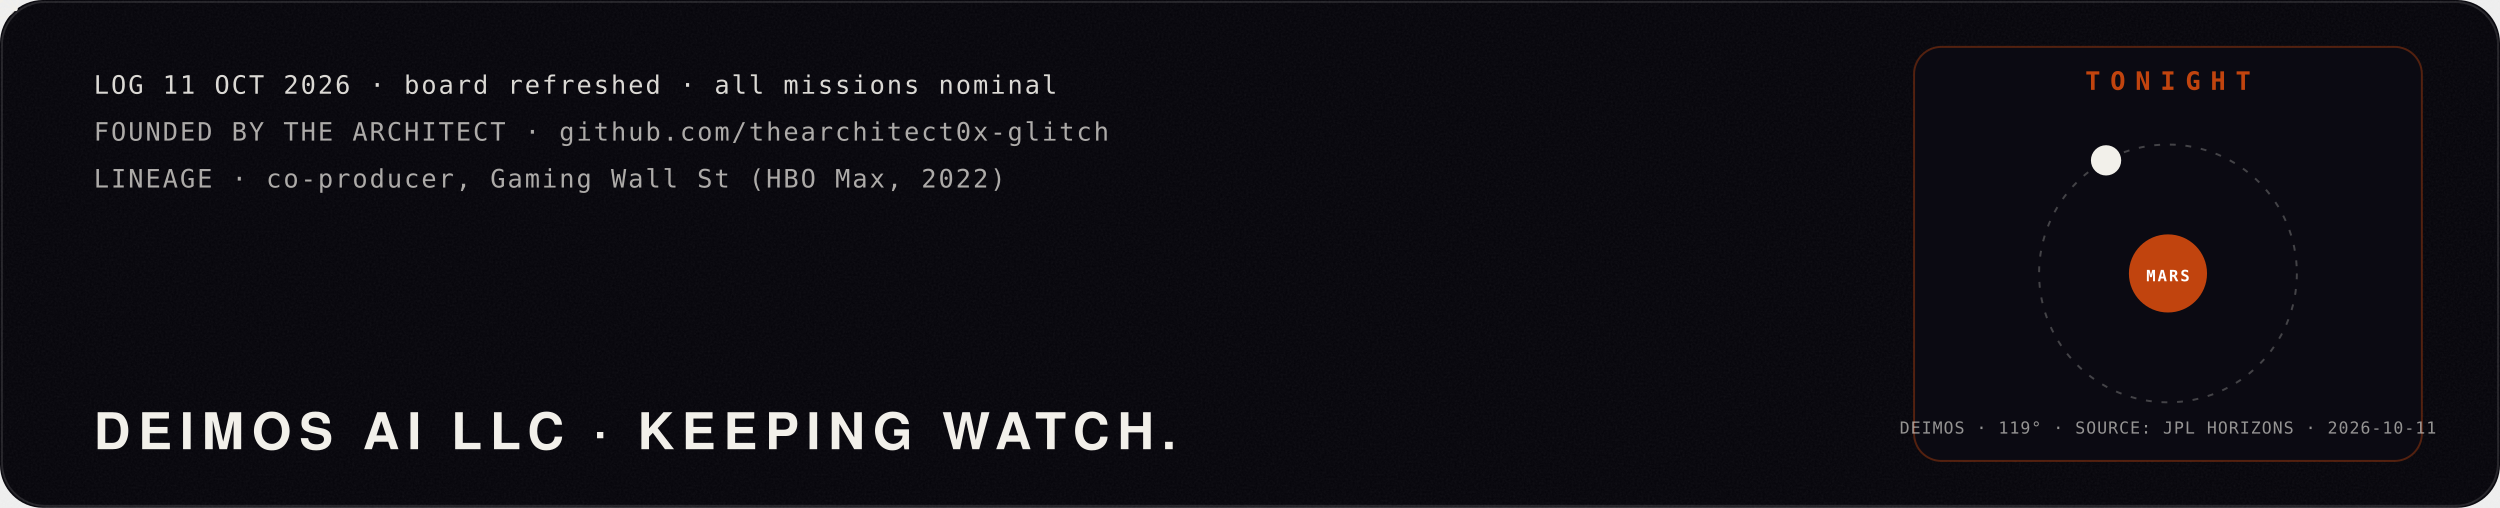
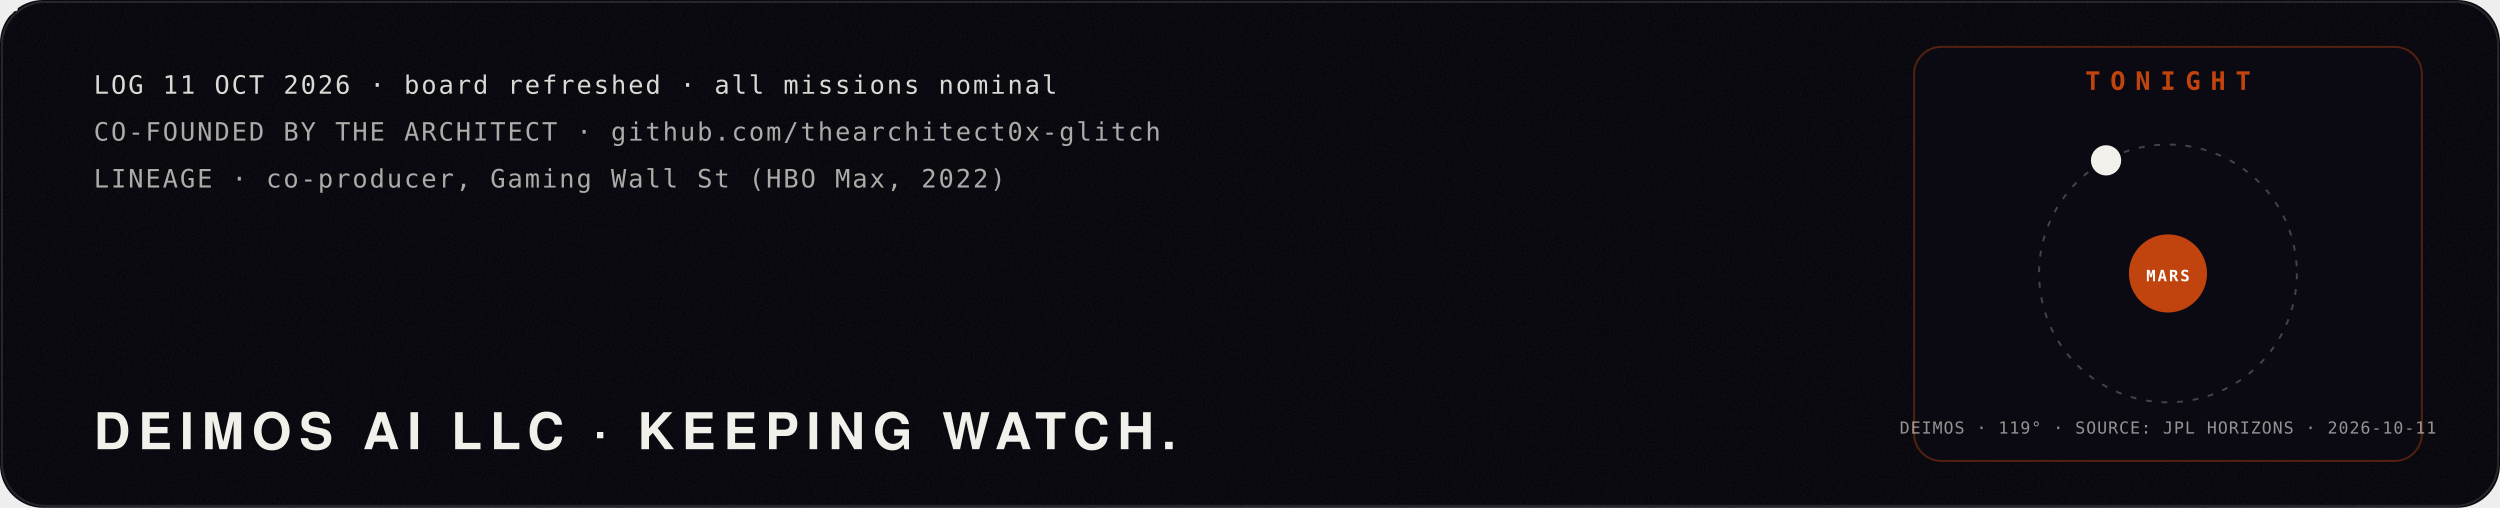
- <svg xmlns="http://www.w3.org/2000/svg" viewBox="0 0 1280 260" width="1280" height="260" role="img" aria-label="Mission log: Deimos AI LLC, founded by the Architect. Tonight: the moon Deimos at its real position around Mars, from NASA JPL Horizons.">
+ <svg xmlns="http://www.w3.org/2000/svg" viewBox="0 0 1280 260" width="1280" height="260" role="img" aria-label="Mission log: Deimos AI LLC, co-founded by the Architect. Tonight: the moon Deimos at its real position around Mars, from NASA JPL Horizons.">
  <defs>
    <filter id="glow" x="-40%" y="-40%" width="180%" height="180%">
      <feGaussianBlur stdDeviation="4" result="b" />
      <feMerge>
        <feMergeNode in="b" />
        <feMergeNode in="SourceGraphic" />
      </feMerge>
    </filter>
    <filter id="soft" x="-60%" y="-60%" width="220%" height="220%">
      <feGaussianBlur stdDeviation="22" />
    </filter>
    <filter id="grain" x="0" y="0" width="100%" height="100%">
      <feTurbulence type="fractalNoise" baseFrequency=".9" numOctaves="2" seed="4" />
      <feColorMatrix type="saturate" values="0" />
      <feComponentTransfer>
        <feFuncA type="table" tableValues="0 .06" />
      </feComponentTransfer>
    </filter>
  </defs>
  <rect width="1280" height="260" rx="22" fill="#05040a" />
  <rect width="1280" height="260" rx="22" filter="url(#grain)" />
  <rect x="1" y="1" width="1278" height="258" rx="22" fill="none" stroke="#fff" stroke-opacity=".12" />
  <polyline points="40,150.0 46,153.3 52,156.5 58,159.8 64,163.0 70,166.1 76,169.1 82,172.1 88,174.9 94,177.6 100,180.1 106,182.5 112,184.8 118,186.8 124,188.7 130,190.4 136,191.9 142,193.1 148,194.1 154,195.0 160,195.5 166,195.9 172,196.0 178,195.9 184,195.5 190,194.9 196,194.1 202,193.1 208,191.8 214,190.4 220,188.7 226,186.8 232,184.7 238,182.5 244,180.1 250,177.5 256,174.8 262,172.0 268,169.1 274,166.0 280,162.9 286,159.7 292,156.5 298,153.2 304,149.9 310,146.7 316,143.4 322,140.2 328,137.0 334,133.9 340,130.8 346,127.9 352,125.1 358,122.4 364,119.8 370,117.4 376,115.2 382,113.1 388,111.3 394,109.6 400,108.1 406,106.9 412,105.8 418,105.0 424,104.5 430,104.1 436,104.0 442,104.1 448,104.5 454,105.1 460,105.9 466,106.9 472,108.2 478,109.7 484,111.4 490,113.2 496,115.3 502,117.5 508,120.0 514,122.5 520,125.2 526,128.0 532,131.0 538,134.0 544,137.1 550,140.3 556,143.6 562,146.8 568,150.1 574,153.4 580,156.7 586,159.9 592,163.1 598,166.2 604,169.2 610,172.2 616,175.0 622,177.7 628,180.2 634,182.6 640,184.9 646,186.9 652,188.8 658,190.4 664,191.9 670,193.1 676,194.2 682,195.0 688,195.6 694,195.9 700,196.0 706,195.9 712,195.5 718,194.9 724,194.1 730,193.0 736,191.8 742,190.3 748,188.6 754,186.7 760,184.7 766,182.4 772,180.0 778,177.4 784,174.7 790,171.9 796,169.0 802,165.9 808,162.8 814,159.6 820,156.4 826,153.1 832,149.8 838,146.5 844,143.3 850,140.0 856,136.9 862,133.8 868,130.7 874,127.8 880,125.0 886,122.3 892,119.7 898,117.3 904,115.1 910,113.1 916,111.2 922,109.5 928,108.1 934,106.8" fill="none" stroke="#c1440e" stroke-width="2.5" stroke-dasharray="960" stroke-dashoffset="960" opacity=".85">
    <animate attributeName="stroke-dashoffset" values="960;0;0" keyTimes="0;.85;1" dur="10s" repeatCount="indefinite" />
  </polyline>
  <g>
    <animateMotion path="M40,150.0 L46,153.3 L52,156.5 L58,159.8 L64,163.0 L70,166.1 L76,169.1 L82,172.1 L88,174.9 L94,177.6 L100,180.1 L106,182.5 L112,184.8 L118,186.8 L124,188.7 L130,190.4 L136,191.9 L142,193.1 L148,194.1 L154,195.0 L160,195.5 L166,195.9 L172,196.0 L178,195.9 L184,195.5 L190,194.9 L196,194.1 L202,193.1 L208,191.8 L214,190.4 L220,188.7 L226,186.8 L232,184.7 L238,182.5 L244,180.1 L250,177.5 L256,174.8 L262,172.0 L268,169.1 L274,166.0 L280,162.9 L286,159.7 L292,156.5 L298,153.2 L304,149.9 L310,146.7 L316,143.4 L322,140.2 L328,137.0 L334,133.9 L340,130.8 L346,127.9 L352,125.1 L358,122.4 L364,119.8 L370,117.4 L376,115.2 L382,113.1 L388,111.3 L394,109.6 L400,108.1 L406,106.9 L412,105.8 L418,105.0 L424,104.5 L430,104.1 L436,104.0 L442,104.1 L448,104.5 L454,105.1 L460,105.9 L466,106.9 L472,108.2 L478,109.7 L484,111.4 L490,113.2 L496,115.3 L502,117.5 L508,120.0 L514,122.5 L520,125.2 L526,128.0 L532,131.0 L538,134.0 L544,137.1 L550,140.3 L556,143.6 L562,146.8 L568,150.1 L574,153.4 L580,156.7 L586,159.9 L592,163.1 L598,166.2 L604,169.2 L610,172.2 L616,175.0 L622,177.7 L628,180.2 L634,182.6 L640,184.9 L646,186.9 L652,188.8 L658,190.4 L664,191.9 L670,193.1 L676,194.2 L682,195.0 L688,195.6 L694,195.9 L700,196.0 L706,195.9 L712,195.5 L718,194.9 L724,194.1 L730,193.0 L736,191.8 L742,190.3 L748,188.6 L754,186.7 L760,184.7 L766,182.4 L772,180.0 L778,177.4 L784,174.7 L790,171.9 L796,169.0 L802,165.9 L808,162.8 L814,159.6 L820,156.4 L826,153.1 L832,149.8 L838,146.5 L844,143.3 L850,140.0 L856,136.9 L862,133.8 L868,130.7 L874,127.8 L880,125.0 L886,122.3 L892,119.7 L898,117.3 L904,115.1 L910,113.1 L916,111.2 L922,109.5 L928,108.1 L934,106.8" dur="10s" repeatCount="indefinite" keyPoints="0;1;1" keyTimes="0;.85;1" calcMode="linear" />
    <g fill="none" stroke="#f2f0ea" stroke-linejoin="round">
      <circle cx="0" cy="0" r="9.2" stroke-width="0.48" stroke-opacity=".8" />
      <polygon points="0.0,-9.2 -8.0,4.6 8.0,4.6" stroke-width="0.42" />
      <line x1="0" y1="0" x2="0.0" y2="-9.2" stroke-width="0.36" />
      <line x1="0" y1="0" x2="-8.0" y2="4.6" stroke-width="0.36" />
      <line x1="0" y1="0" x2="8.0" y2="4.6" stroke-width="0.36" />
    </g>
    <g fill="#f2f0ea">
      <circle cx="0.0" cy="-9.2" r="1.1" />
      <circle cx="-8.0" cy="4.6" r="1.1" />
      <circle cx="8.0" cy="4.6" r="1.1" />
      <circle cx="0" cy="0" r="1.6" />
    </g>
  </g>
  <text x="48.0" y="48.0" fill="#f2f0ea" fill-opacity="0.9" font-family="ui-monospace,SFMono-Regular,Menlo,Consolas,monospace" font-size="13" font-weight="400" text-anchor="start" letter-spacing="1">LOG 11 OCT 2026 · board refreshed · all missions nominal</text>
-   <text x="48.0" y="72.0" fill="#f2f0ea" fill-opacity="0.7" font-family="ui-monospace,SFMono-Regular,Menlo,Consolas,monospace" font-size="13" font-weight="400" text-anchor="start" letter-spacing="1">FOUNDED BY THE ARCHITECT · github.com/thearchitect0x-glitch</text>
+   <text x="48.0" y="72.0" fill="#f2f0ea" fill-opacity="0.7" font-family="ui-monospace,SFMono-Regular,Menlo,Consolas,monospace" font-size="13" font-weight="400" text-anchor="start" letter-spacing="1">CO-FOUNDED BY THE ARCHITECT · github.com/thearchitect0x-glitch</text>
  <text x="48.0" y="96.0" fill="#f2f0ea" fill-opacity="0.7" font-family="ui-monospace,SFMono-Regular,Menlo,Consolas,monospace" font-size="13" font-weight="400" text-anchor="start" letter-spacing="1">LINEAGE · co-producer, Gaming Wall St (HBO Max, 2022)</text>
  <text x="48.0" y="230.0" fill="#f2f0ea" fill-opacity="1" font-family="'Helvetica Neue',Helvetica,Arial,sans-serif" font-size="26" font-weight="900" text-anchor="start" letter-spacing="4">DEIMOS AI LLC · KEEPING WATCH.</text>
  <rect x="980" y="24" width="260" height="212" rx="14" fill="#0b0a12" stroke="#c1440e" stroke-opacity=".4" />
  <text x="1110.0" y="46.0" fill="#c1440e" fill-opacity="1" font-family="ui-monospace,SFMono-Regular,Menlo,Consolas,monospace" font-size="13" font-weight="700" text-anchor="middle" letter-spacing="5">TONIGHT</text>
  <circle cx="1110" cy="140" r="66" fill="none" stroke="#f2f0ea" stroke-opacity=".25" stroke-dasharray="3 5" />
  <circle cx="1110" cy="140" r="20" fill="#c1440e" />
  <text x="1110.0" y="144.0" fill="#fff" fill-opacity="1" font-family="ui-monospace,SFMono-Regular,Menlo,Consolas,monospace" font-size="8" font-weight="700" text-anchor="middle" letter-spacing="1">MARS</text>
  <circle cx="1078.3" cy="82.1" r="7" fill="#f2f0ea" />
  <circle cx="1078.3" cy="82.1" r="7" fill="none" stroke="#f2f0ea" stroke-width="1.5">
    <animate attributeName="r" values="7;18" dur="2.4s" repeatCount="indefinite" />
    <animate attributeName="opacity" values=".8;0" dur="2.4s" repeatCount="indefinite" />
  </circle>
  <text x="1110.0" y="222.0" fill="#f2f0ea" fill-opacity="0.6" font-family="ui-monospace,SFMono-Regular,Menlo,Consolas,monospace" font-size="8.5" font-weight="400" text-anchor="middle" letter-spacing="0.5">DEIMOS · 119° · SOURCE: JPL HORIZONS · 2026-10-11</text>
</svg>
